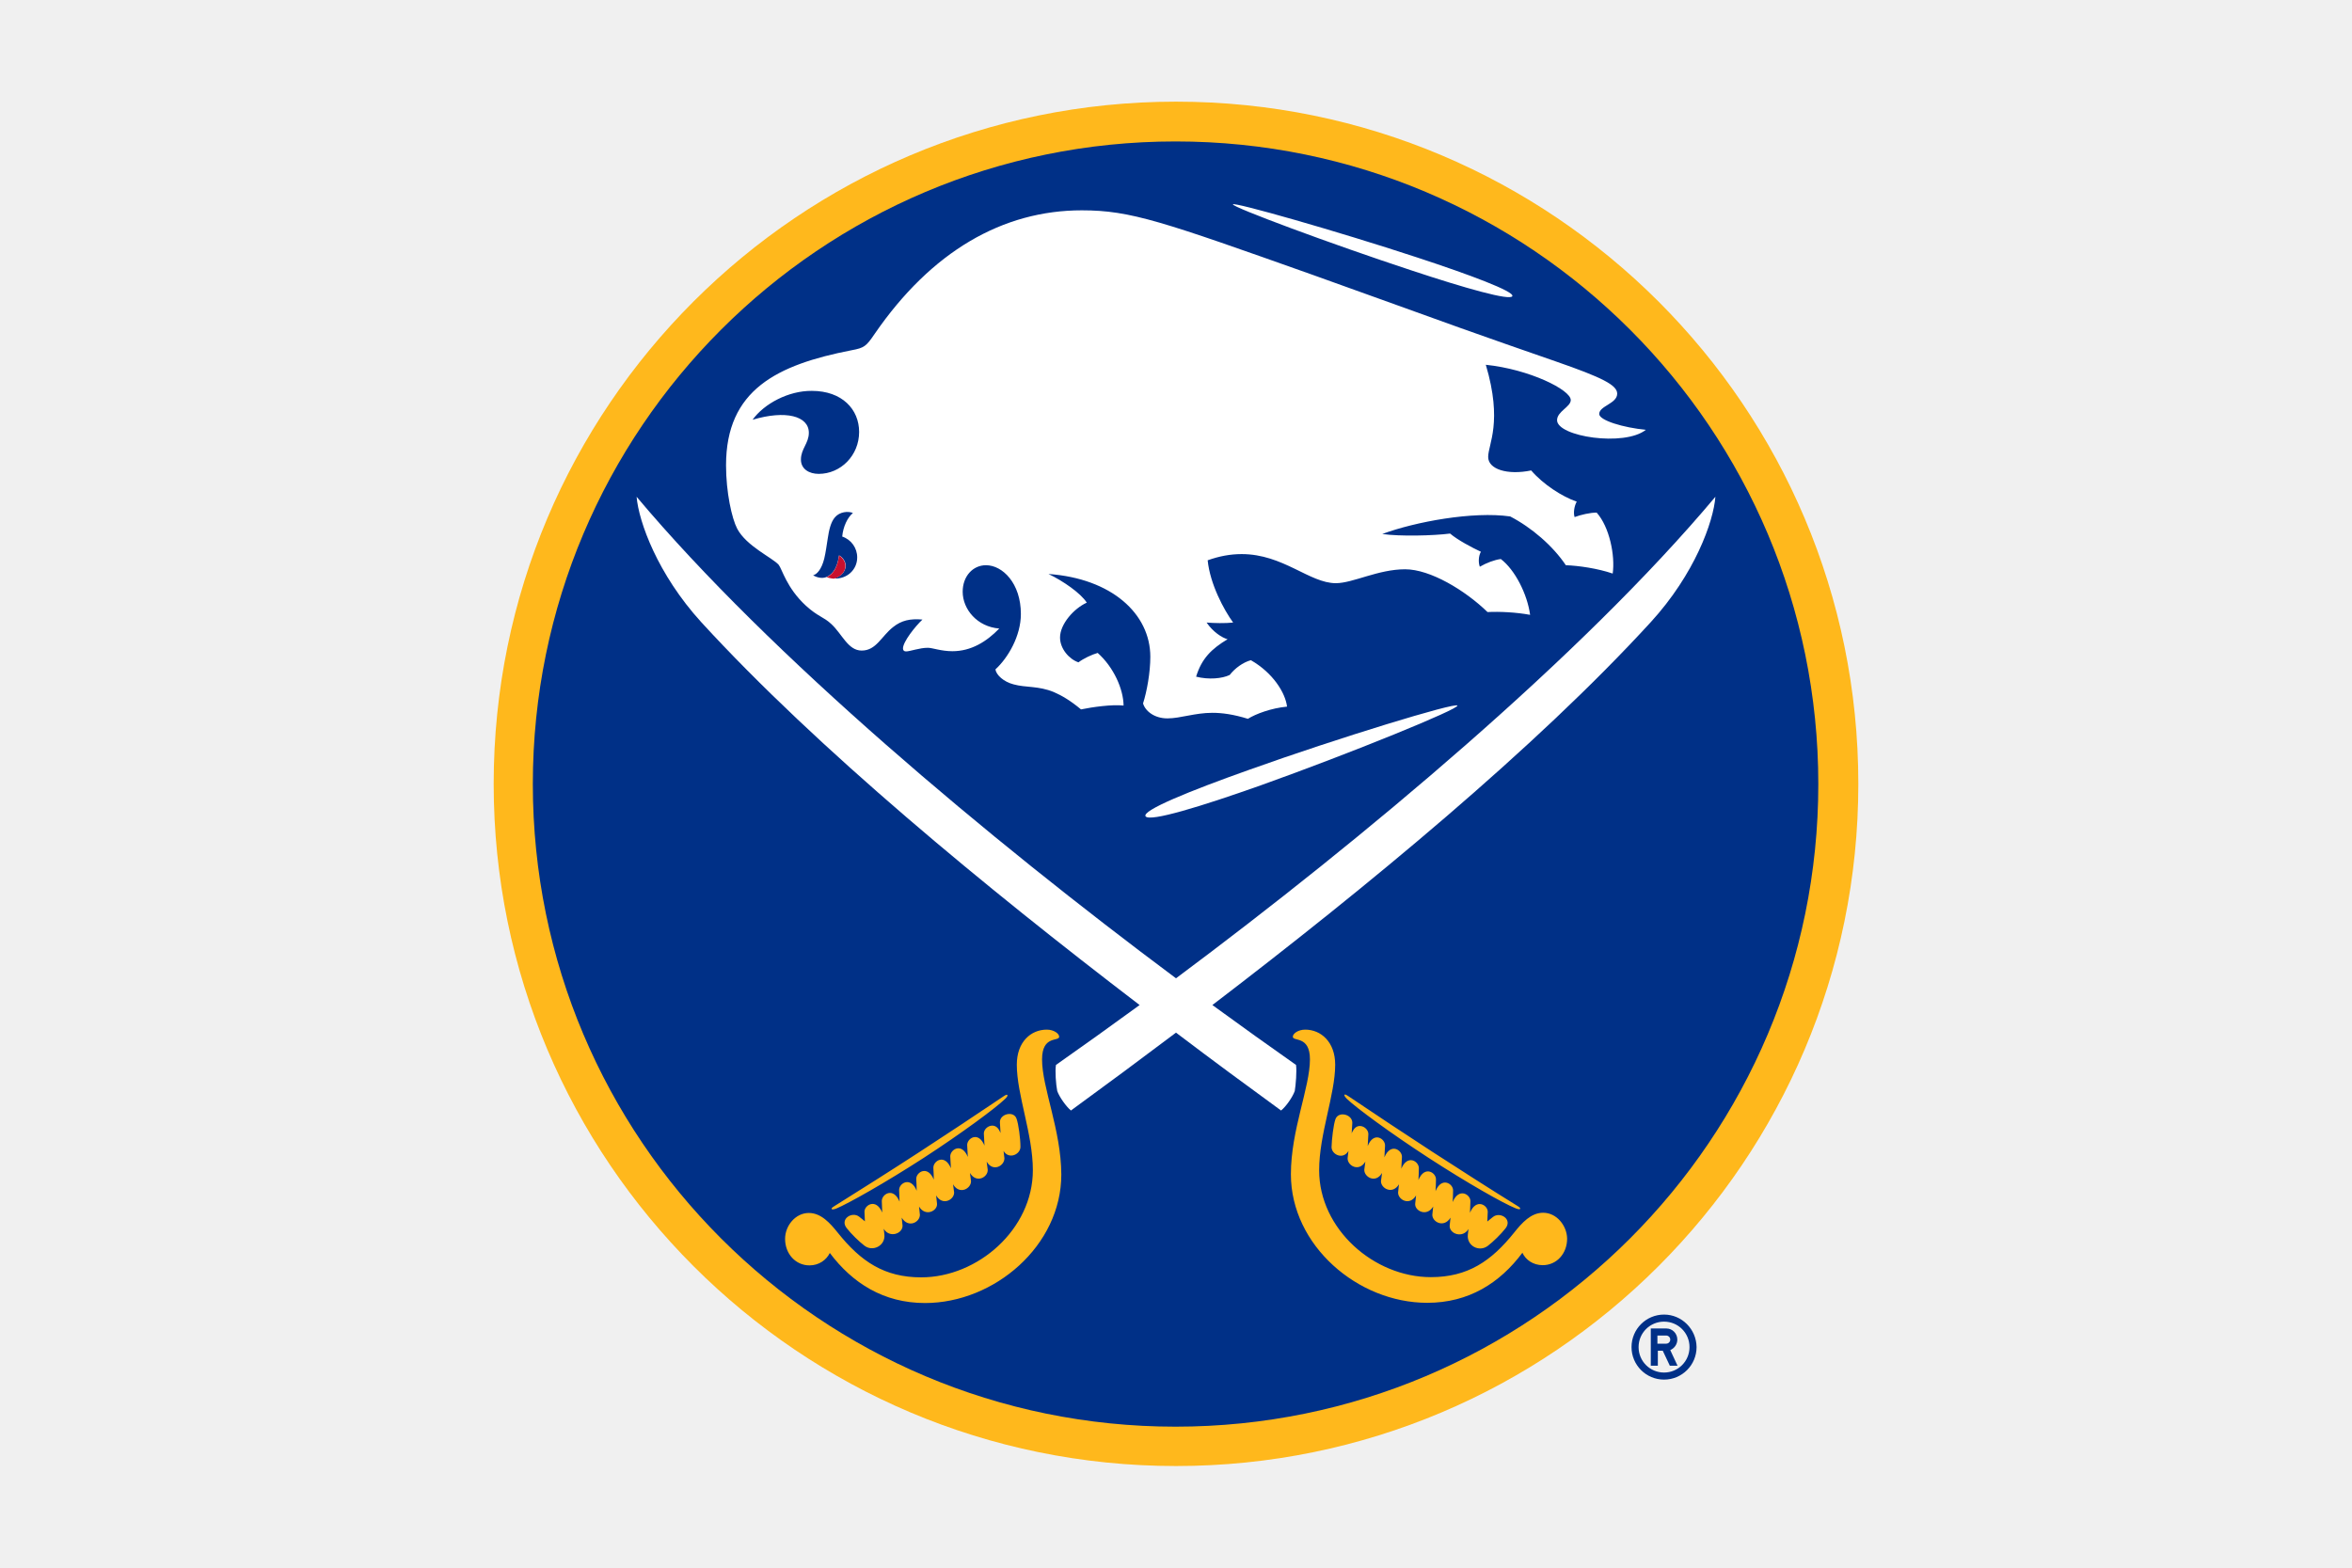
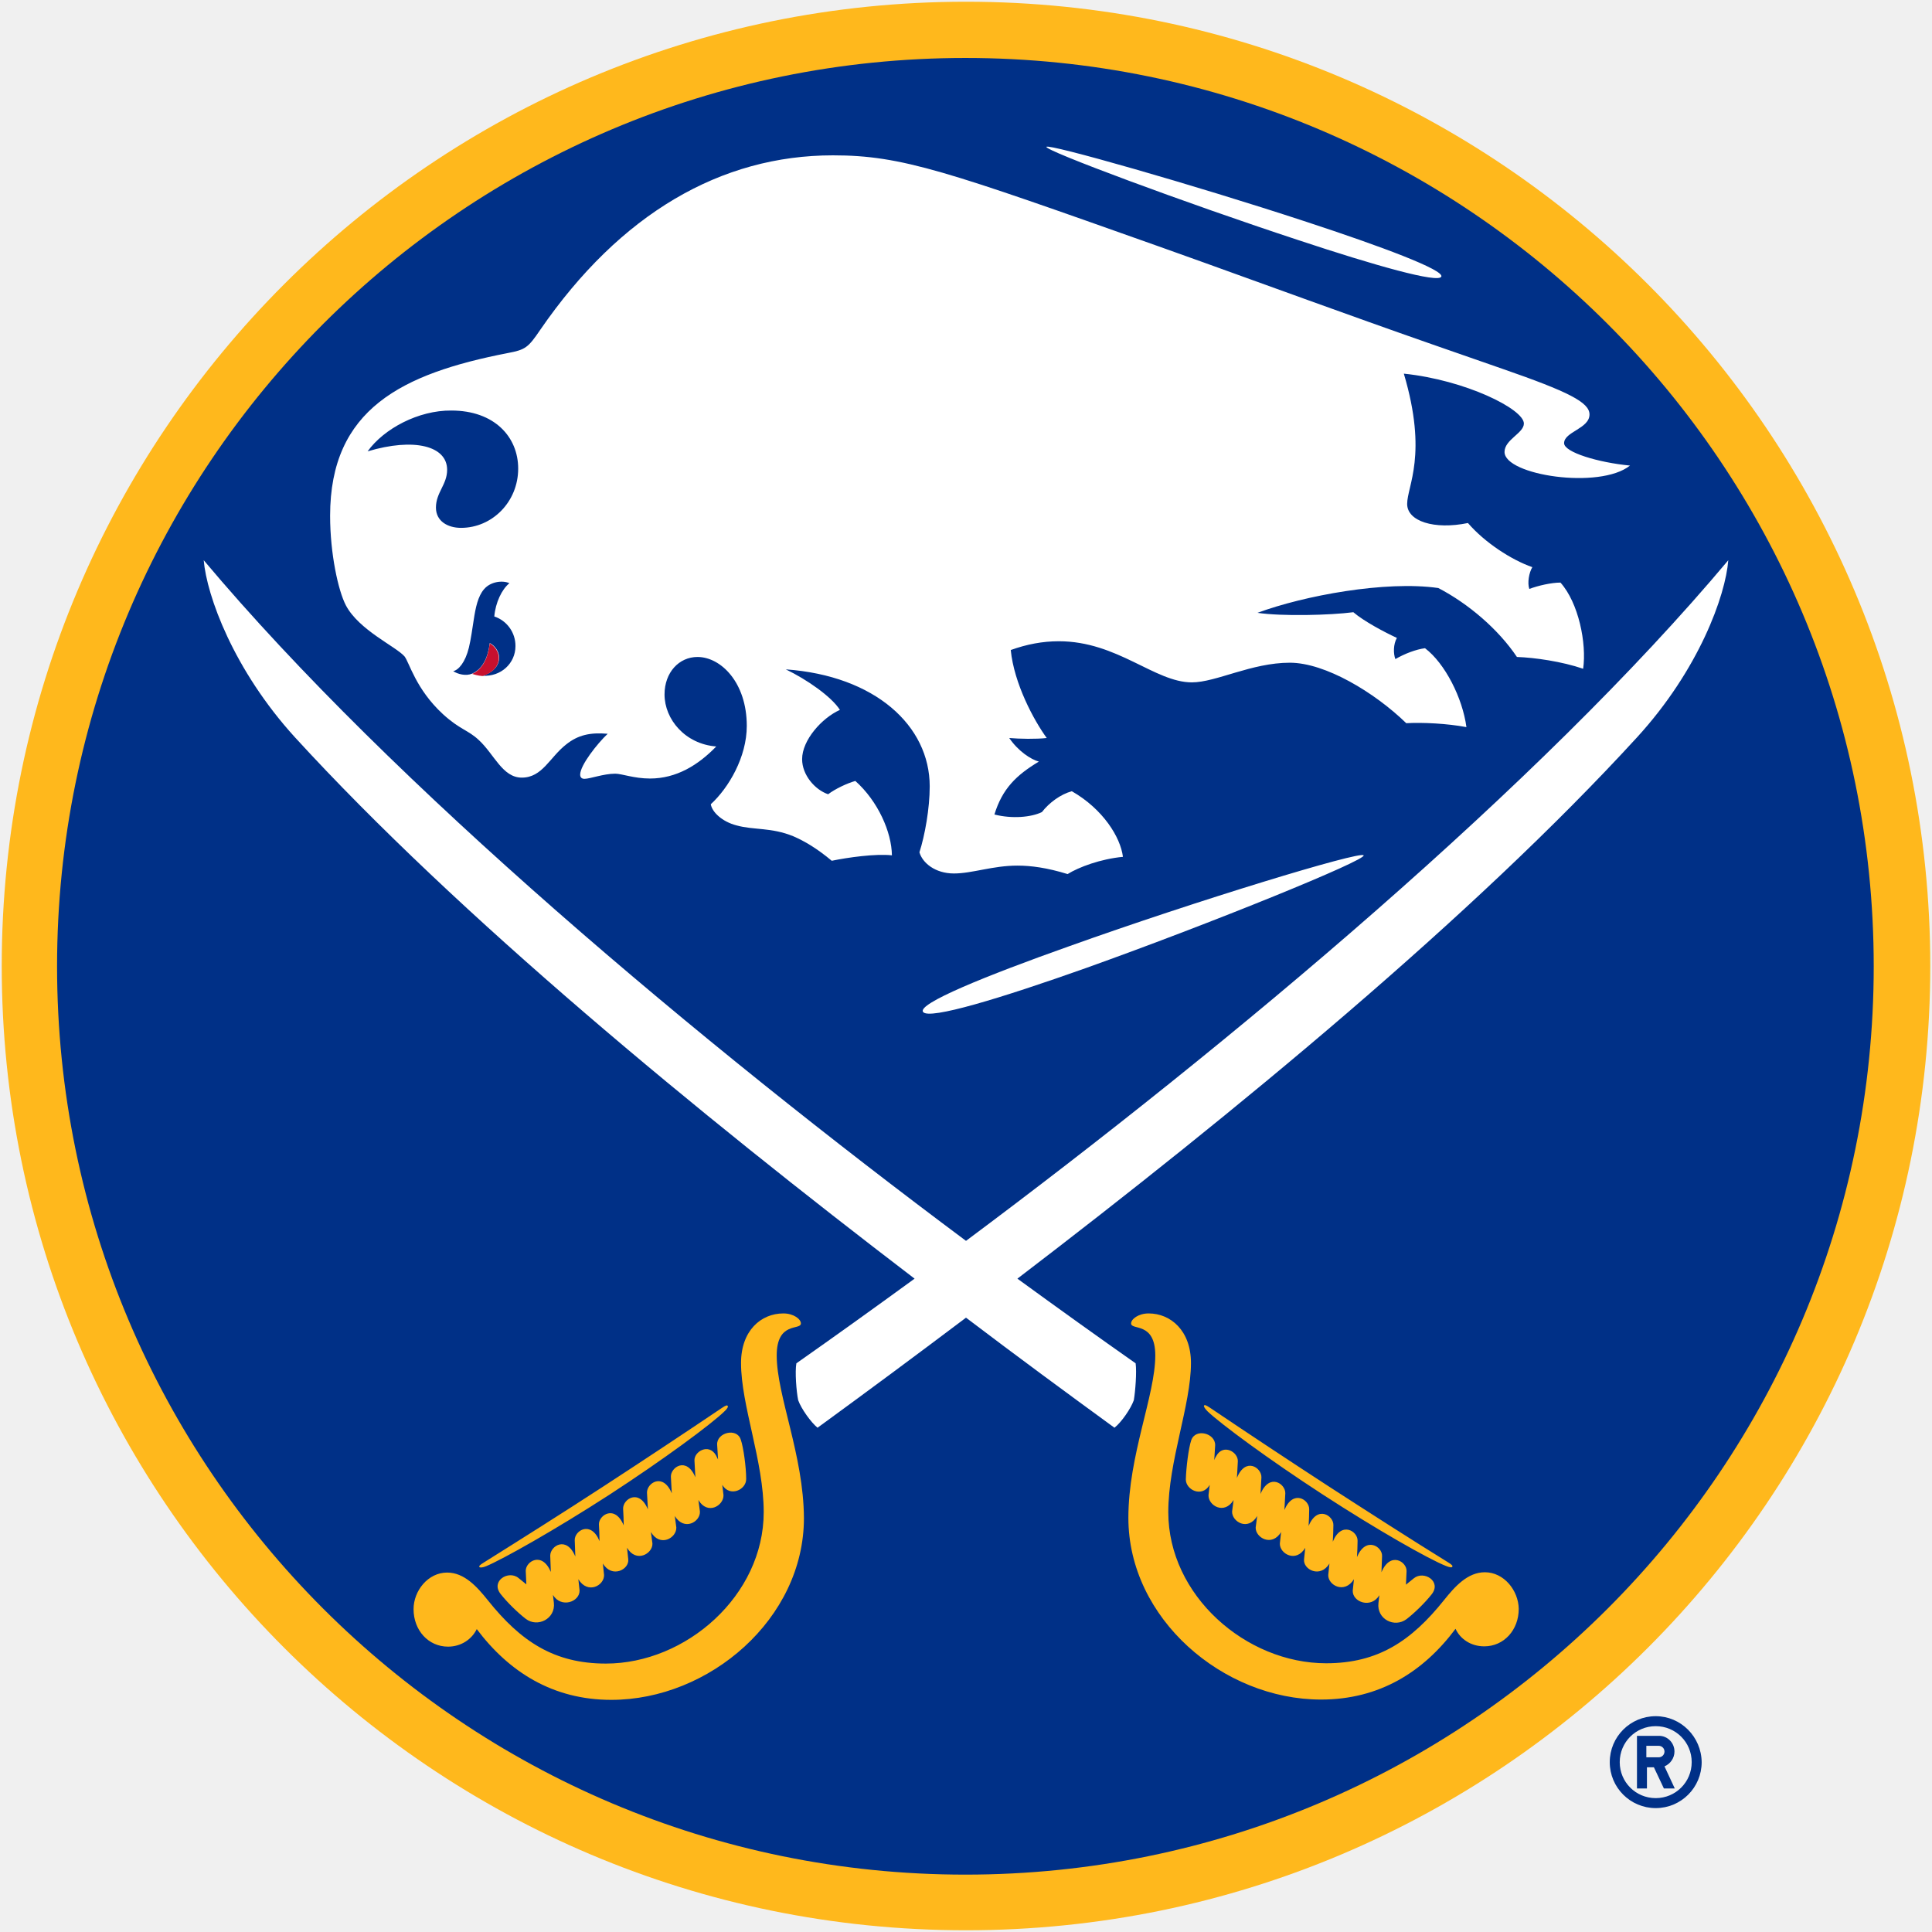
- <svg xmlns="http://www.w3.org/2000/svg" viewBox="0 0 960 640">
+ <svg xmlns="http://www.w3.org/2000/svg" width="558" height="558" viewBox="201 41 558 558">
  <path fill="#ffb81c" d="M480 598.5c-153.791 0-278.5-124.709-278.5-278.5S326.209 41.5 480 41.5 758.5 166.209 758.5 320 633.791 598.5 480 598.5" />
  <path fill="#003087" d="M479.825 582.43c-144.883 0-262.344-117.461-262.344-262.344S334.942 57.742 479.825 57.742s262.344 117.461 262.344 262.344S624.708 582.43 479.825 582.43" />
  <path fill="#fff" d="M578.335 105.076c21.833 7.162 39.736 13.886 38.95 15.807-.786 2.009-19.3-3.231-41.133-10.479-32.924-10.829-73.446-25.938-72.922-26.986.35-1.048 42.182 10.83 75.105 21.658m16.506 182.96c.961 1.31-43.578 19.475-80.257 32.574-24.366 8.646-45.238 15.021-46.985 12.663-1.746-2.357 17.991-10.392 42.356-19.038 36.592-13.1 83.925-27.509 84.886-26.199m-293.957-72.223c-2.184-4.192-4.542-14.847-4.542-25.85 0-30.828 20.785-41.046 51.264-46.985 5.152-.96 5.938-1.572 9.432-6.724 23.142-33.623 52.224-50.39 84.536-50.39 19.999 0 33.012 4.628 94.056 26.286 16.506 5.851 36.243 13.1 60.696 21.833 11.702 4.192 24.54 8.646 38.6 13.536 19.126 6.638 25.152 9.694 25.152 13.188 0 4.104-7.336 4.977-7.336 8.296 0 2.62 9.868 5.589 19.038 6.463-8.733 6.986-36.242 2.794-36.242-3.93 0-3.581 5.589-5.415 5.589-8.21 0-4.191-16.942-12.575-34.671-14.409 6.987 23.492.961 32.4.961 37.64 0 4.978 7.772 7.51 17.553 5.502 4.891 5.676 12.576 10.654 18.602 12.75-.96 1.572-1.485 4.541-.873 6.288 2.532-.961 6.375-1.834 8.995-1.834 5.24 5.851 7.598 17.553 6.55 24.889-6.113-2.096-13.973-3.231-19.126-3.406-5.327-7.947-13.973-15.37-22.706-19.911-15.196-2.184-38.775 2.183-52.224 7.161 7.074 1.048 20.96.699 27.684-.175 3.056 2.62 8.995 5.764 12.576 7.423-1.048 1.834-1.048 4.542-.437 6.114 2.707-1.572 5.938-2.795 8.558-3.144 5.764 4.366 10.83 14.322 11.965 22.793-5.589-1.048-12.576-1.397-17.379-1.135-9.17-8.908-23.405-17.466-33.623-17.466-11.09 0-21.309 5.676-28.295 5.676-10.742 0-21.484-11.877-38.426-11.877-4.716 0-9.257.873-13.886 2.533.961 9.694 6.638 20.261 10.393 25.413-3.057.35-7.86.262-10.829 0 2.62 3.843 6.288 6.201 8.558 6.812-6.55 3.93-10.567 7.86-12.838 15.283 5.153 1.31 10.655.786 13.712-.699 2.095-2.707 5.414-5.152 8.645-6.025 8.995 5.152 14.061 13.274 14.76 18.95-6.463.612-12.75 2.97-15.982 4.978-5.939-1.834-10.567-2.445-14.497-2.445-7.162 0-13.013 2.271-18.34 2.271-5.415 0-9.082-3.057-9.956-6.114 1.572-4.89 2.97-12.663 2.97-19.038 0-17.553-15.807-31.963-41.57-33.797 6.026 2.882 13.187 7.86 15.632 11.702-5.24 2.358-10.916 8.734-10.916 14.235 0 4.542 3.668 8.821 7.51 10.131 2.096-1.572 5.415-3.144 7.86-3.843 6.55 5.851 10.48 14.759 10.567 21.484-4.716-.524-12.75.611-17.379 1.572-4.279-3.581-7.86-5.677-11.09-7.074-6.376-2.62-11.44-1.747-16.419-3.144-4.105-1.048-7.074-3.843-7.423-6.113 5.152-4.716 10.392-13.624 10.392-22.619 0-12.576-7.51-19.912-14.235-19.912-5.327 0-9.519 4.454-9.519 10.829 0 7.162 5.938 14.323 14.934 15.021-5.24 5.415-11.528 9.258-19.126 9.258-4.629 0-8.122-1.398-10.043-1.398-3.406 0-7.249 1.485-8.908 1.485-.786 0-1.223-.437-1.223-1.223 0-2.707 4.978-8.995 7.948-11.789-5.066-.437-8.559.349-11.965 3.056-4.803 3.755-6.899 9.607-12.838 9.607-5.589 0-7.947-6.725-12.4-10.83-3.145-2.969-5.415-2.969-10.393-7.51-7.86-7.249-9.694-14.934-11.09-16.68-2.534-2.882-13.188-7.598-16.943-14.759m48.992 11.789a8.95 8.95 0 0 0-6.113-8.558c.35-4.017 2.184-7.86 4.367-9.607-1.921-.873-5.415-.524-7.336 1.747-1.747 2.009-2.445 5.327-2.969 8.821-.437 2.707-.786 5.501-1.398 8.034-1.048 4.279-2.969 6.463-4.541 6.812 1.397.873 3.668 1.485 5.502.699 3.057-1.398 4.541-4.629 5.065-8.821 1.398.699 2.708 2.358 2.708 4.192 0 2.533-2.009 4.454-4.804 5.24 5.328.349 9.519-3.581 9.519-8.559m-42.705-56.241c13.449-4.017 22.969-1.572 22.969 5.327 0 4.279-3.232 6.55-3.232 10.917 0 3.93 3.406 5.851 7.249 5.851 8.995 0 16.505-7.511 16.505-17.117 0-9.17-6.899-16.768-19.3-16.768-9.519-.087-19.475 5.24-24.191 11.79" />
  <path fill="#ffb81c" d="M629.861 495.099c-4.978 0-8.646 4.105-11.79 8.035-9.432 11.79-19.038 18.252-34.059 18.252-23.143 0-45.587-19.562-45.587-43.665 0-14.672 6.55-30.916 6.55-43.055 0-9.344-5.852-14.322-12.227-14.322-2.969 0-5.065 1.659-5.065 2.882 0 2.096 6.986-.612 6.986 9.257 0 11.528-7.772 28.819-7.772 46.897 0 29.081 27.335 52.486 55.63 52.486 16.942 0 29.605-8.034 38.863-20.436 1.309 2.882 4.366 5.066 8.296 5.066 5.677 0 9.956-4.716 9.956-10.829-.088-5.328-4.279-10.568-9.78-10.568m-80.083-46.46c3.755 3.581 17.553 13.799 33.273 24.016 15.72 10.218 30.653 18.689 35.544 20.611 1.048.436 1.747.524 1.834.262.175-.262.087-.524-1.223-1.31-11.004-6.812-22.968-14.497-34.583-22.008a2583 2583 0 0 1-34.147-22.619c-1.31-.873-1.572-.873-1.746-.611-.088.262.262.873 1.048 1.659m.611 21.222c-.087.436-.087.96-.175 1.484-.087.524-.087.961-.174 1.485-.088 3.057 4.628 5.764 7.248 1.397-.174 1.136-.262 2.184-.436 3.319-.088 2.969 4.628 5.764 7.248 1.31-.175 1.135-.262 2.183-.437 3.318-.087 2.97 4.716 5.677 7.336 1.31-.087 1.136-.262 2.184-.349 3.319-.087 2.969 4.716 5.677 7.336 1.223-.088 1.135-.262 2.183-.35 3.318-.349 2.969 4.716 5.589 7.336 1.223l-.349 3.318c-.087 2.97 4.716 5.59 7.423 1.223l-.349 3.319c-.088 3.318 5.327 5.24 7.685 1.31-.087.873-.175 1.397-.262 2.27-.524 4.629 4.629 7.249 8.122 4.629 2.27-1.747 5.327-4.716 7.248-7.161 2.97-3.756-2.27-6.987-5.152-4.629-.786.611-1.485 1.223-2.271 1.834.087-1.31.087-2.62.175-3.93.087-2.707-4.716-5.764-7.249.349.088-1.571.088-3.143.175-4.715.087-2.708-4.716-5.764-7.249.349.088-1.572.175-3.144.175-4.716.087-2.795-4.716-5.764-7.161.262.087-1.572.175-3.144.175-4.803.087-2.708-4.629-5.851-7.162.262.088-1.572.175-3.144.175-4.803.087-2.795-4.628-5.852-7.16.174.086-1.572.174-3.231.261-4.803.087-2.795-4.629-5.939-7.16.175.086-1.572.173-3.232.261-4.804.087-2.794-4.629-5.938-7.074.175.087-1.572.175-3.231.262-4.803.087-2.707-4.192-5.153-6.2-1.572a5.3 5.3 0 0 0-.612 1.223c.087-1.398.175-2.882.262-4.28.087-3.493-5.677-4.978-6.899-1.484-.786 2.27-1.485 8.034-1.572 11.353 0 3.056 4.716 5.327 6.9 1.572M425.33 432.483c0-9.956 6.987-7.161 6.987-9.257 0-1.223-2.096-2.882-5.065-2.882-6.463 0-12.227 4.978-12.227 14.322 0 12.227 6.55 28.383 6.55 43.055 0 24.103-22.444 43.753-45.587 43.753-15.021 0-24.627-6.463-34.059-18.253-3.144-3.93-6.812-8.034-11.79-8.034-5.502 0-9.694 5.24-9.694 10.567 0 6.113 4.28 10.829 9.956 10.829 3.843 0 6.899-2.183 8.297-5.065 9.257 12.314 21.92 20.435 38.862 20.435 28.295 0 55.63-23.404 55.63-52.486-.087-18.165-7.86-35.369-7.86-46.984m-83.925 60.87c4.803-2.009 19.737-10.393 35.544-20.61 15.719-10.218 29.518-20.436 33.273-24.104.873-.786 1.135-1.397.961-1.572-.175-.262-.437-.262-1.747.612a2593 2593 0 0 1-34.147 22.618c-11.527 7.511-23.579 15.109-34.583 22.008-1.31.786-1.397 1.048-1.222 1.31.174.174.873.174 1.921-.262m66.721-35.107c.087 1.397.175 2.882.262 4.279l-.611-1.223c-2.096-3.58-6.375-1.048-6.201 1.572.088 1.572.175 3.231.262 4.803-2.532-6.113-7.161-2.882-7.074-.174.088 1.572.175 3.231.262 4.803-2.532-6.113-7.248-2.969-7.161-.175.088 1.572.175 3.232.262 4.804-2.532-6.114-7.248-2.97-7.161-.175.087 1.572.175 3.144.175 4.803-2.533-6.113-7.249-2.969-7.161-.262.087 1.572.174 3.144.174 4.803-2.445-6.026-7.248-3.056-7.161-.262.087 1.572.087 3.144.175 4.716-2.533-6.113-7.249-3.056-7.249-.262.087 1.572.087 3.144.175 4.716-2.533-6.026-7.249-3.056-7.249-.349.088 1.31.088 2.62.175 3.93-.786-.612-1.485-1.223-2.271-1.834-2.882-2.358-8.121.873-5.152 4.628 1.921 2.446 4.978 5.415 7.248 7.162 3.406 2.619 8.646-.001 8.122-4.629-.087-.873-.175-1.397-.262-2.271 2.358 3.93 7.773 2.009 7.685-1.31-.087-1.048-.262-2.183-.349-3.231 2.707 4.454 7.51 1.834 7.423-1.223l-.349-3.318c2.62 4.366 7.685 1.746 7.336-1.223-.088-1.135-.262-2.183-.35-3.318 2.62 4.454 7.423 1.746 7.336-1.223l-.436-3.319c2.619 4.454 7.423 1.747 7.335-1.31-.174-1.135-.262-2.183-.436-3.318 2.707 4.454 7.423 1.659 7.248-1.31-.174-1.135-.262-2.183-.436-3.319 2.619 4.454 7.335 1.66 7.248-1.397l-.175-1.485c-.087-.524-.087-.96-.174-1.484 2.183 3.668 6.986 1.397 6.899-1.747 0-3.319-.786-9.17-1.572-11.353-1.135-3.493-6.987-2.009-6.812 1.485" />
  <path fill="#fff" d="M480 399.386c-76.59-57.115-165.668-131.696-220.163-196.583.874 10.218 8.559 31.614 26.375 51.176 47.246 51.613 116.063 108.291 178.942 156.323-11.877 8.646-23.318 16.855-34.147 24.453-.437 2.445 0 8.122.524 10.654.873 2.446 3.668 6.376 5.589 7.948A3270 3270 0 0 0 480 421.568c14.846 11.266 29.343 21.92 42.88 31.789 2.008-1.572 4.716-5.502 5.589-7.948.437-2.532.873-8.121.524-10.654-10.829-7.598-22.27-15.807-34.147-24.453 62.879-48.032 131.696-104.71 178.942-156.323 17.903-19.562 25.589-40.958 26.375-51.176C645.668 267.777 556.59 342.271 480 399.386" />
  <path fill="#c8102e" d="M340.357 236.25c2.707-.786 4.716-2.707 4.716-5.24 0-1.834-1.31-3.493-2.62-4.192-.524 4.192-2.009 7.424-5.065 8.821.524.174 1.659.524 2.969.611" />
  <path fill="#003087" d="M679.203 536.668c-7.336 0-13.274 5.939-13.274 13.274s5.938 13.275 13.274 13.275 13.274-5.939 13.274-13.275c-.087-7.335-6.025-13.274-13.274-13.274m0 23.667c-5.764 0-10.392-4.629-10.392-10.393s4.628-10.392 10.392-10.392 10.393 4.628 10.393 10.392-4.629 10.393-10.393 10.393m5.415-13.449c0-2.533-2.009-4.541-4.454-4.541h-6.375v15.195h2.881v-6.113h2.009l2.882 6.113h3.144l-2.969-6.375c1.659-.699 2.882-2.358 2.882-4.279m-4.542 1.659h-3.58v-3.319h3.58c.874 0 1.66.699 1.66 1.66 0 .873-.699 1.659-1.66 1.659" />
</svg>
